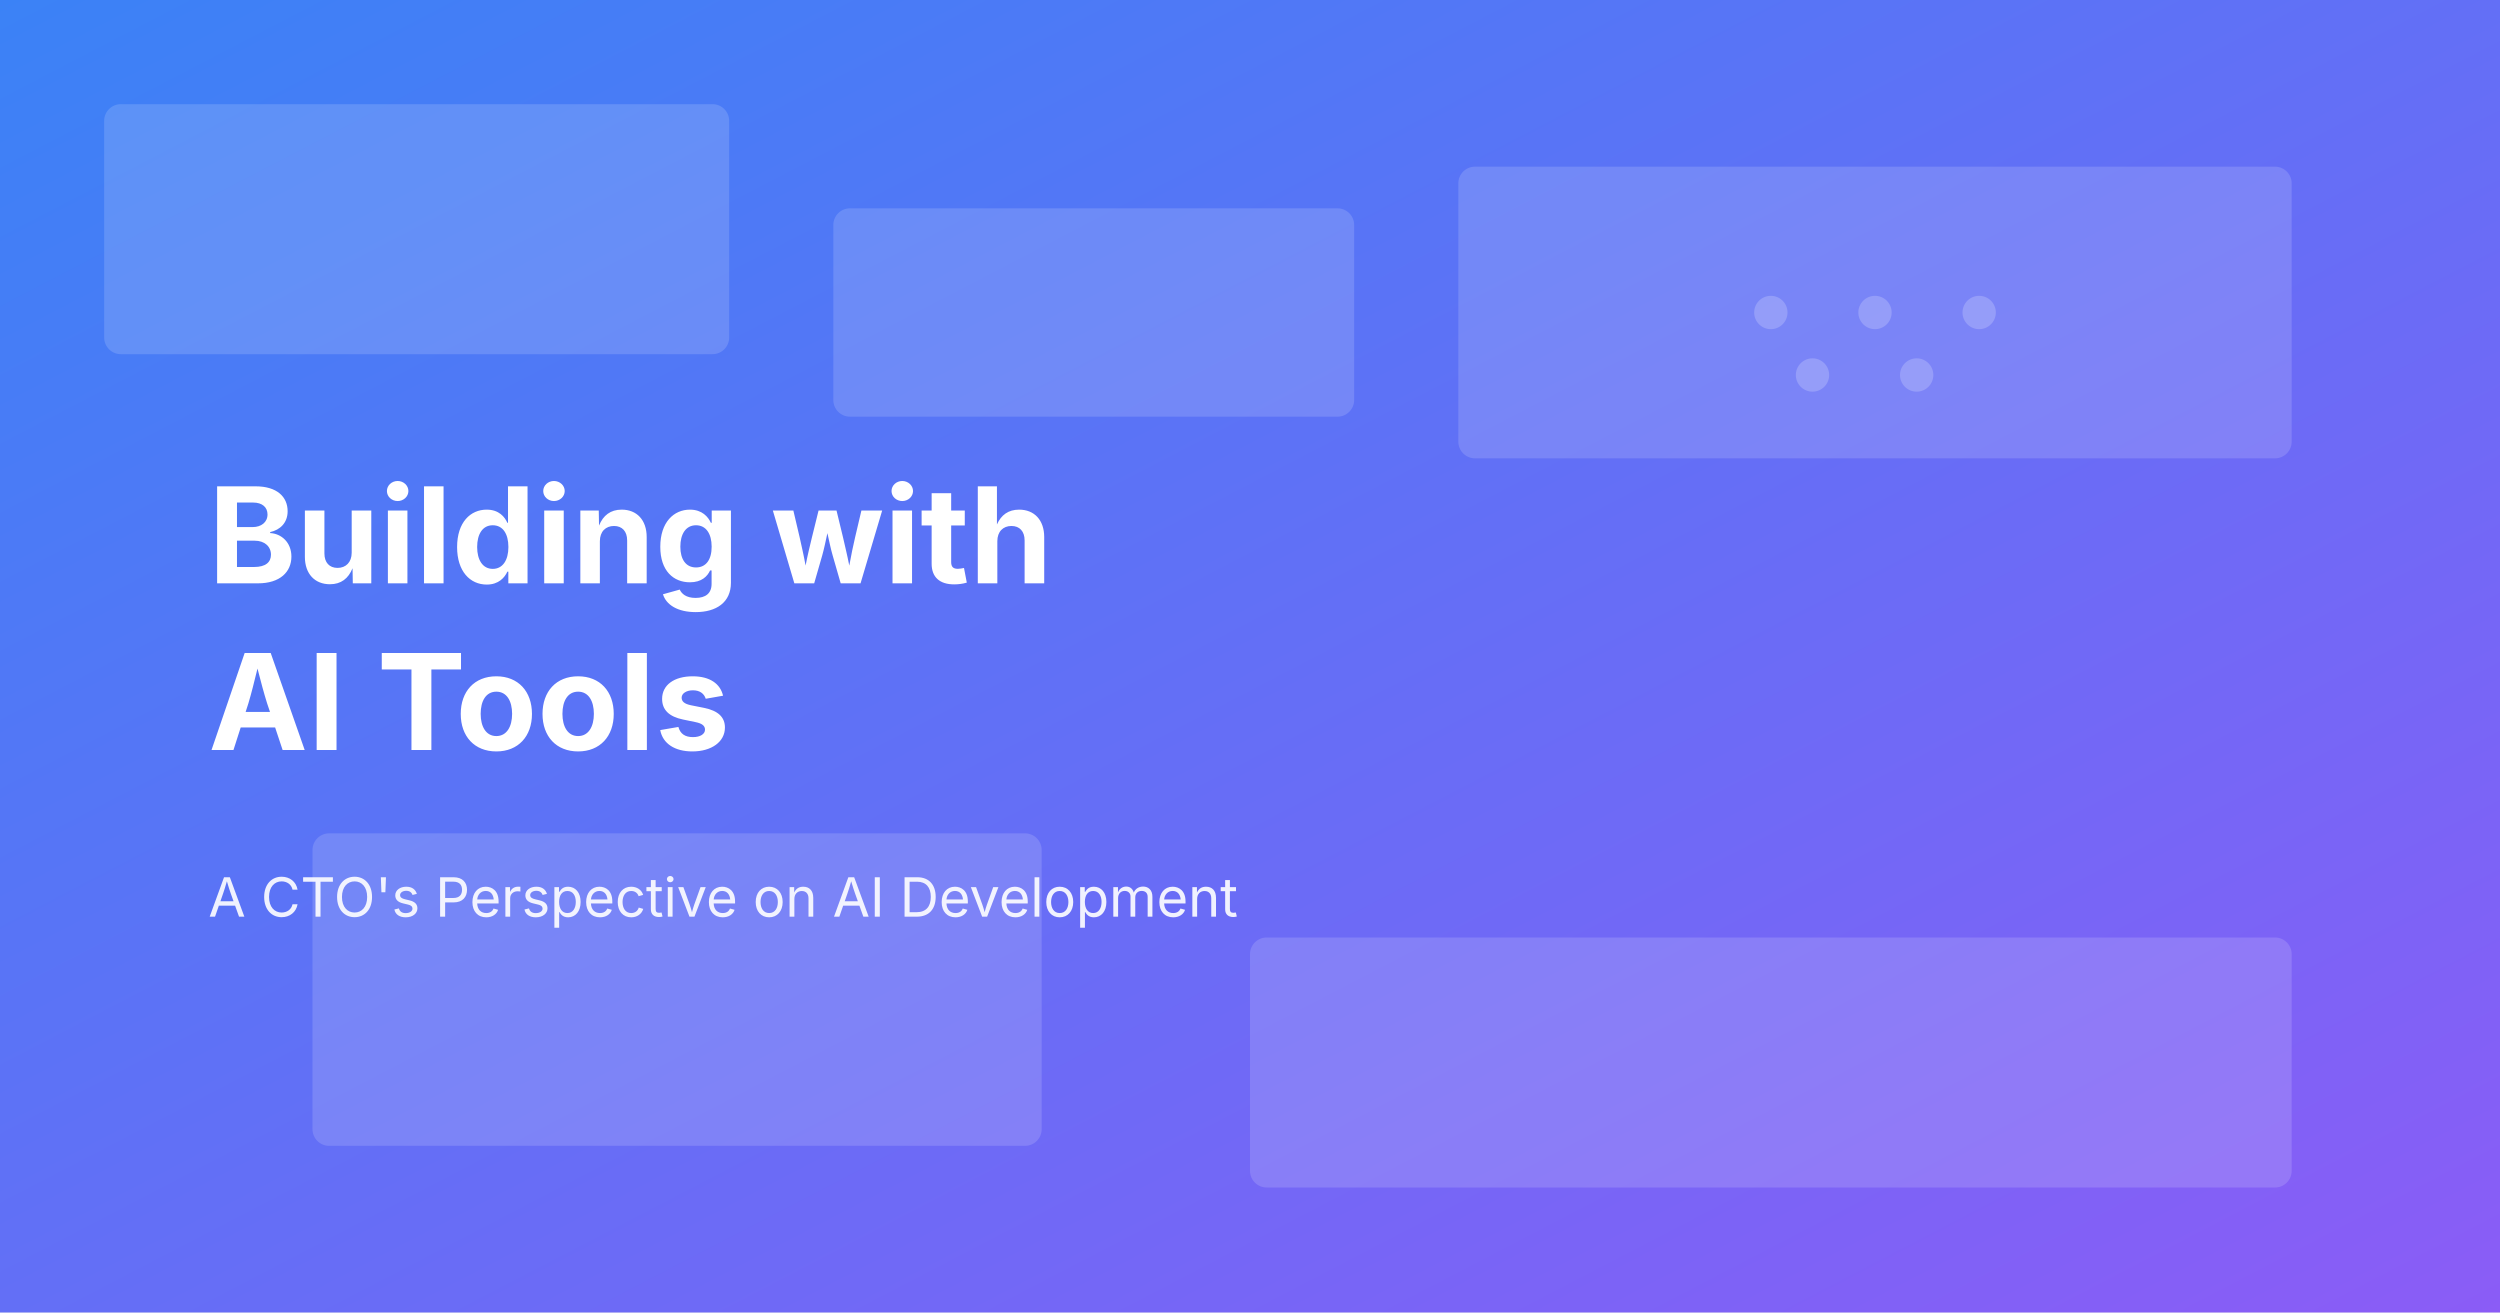
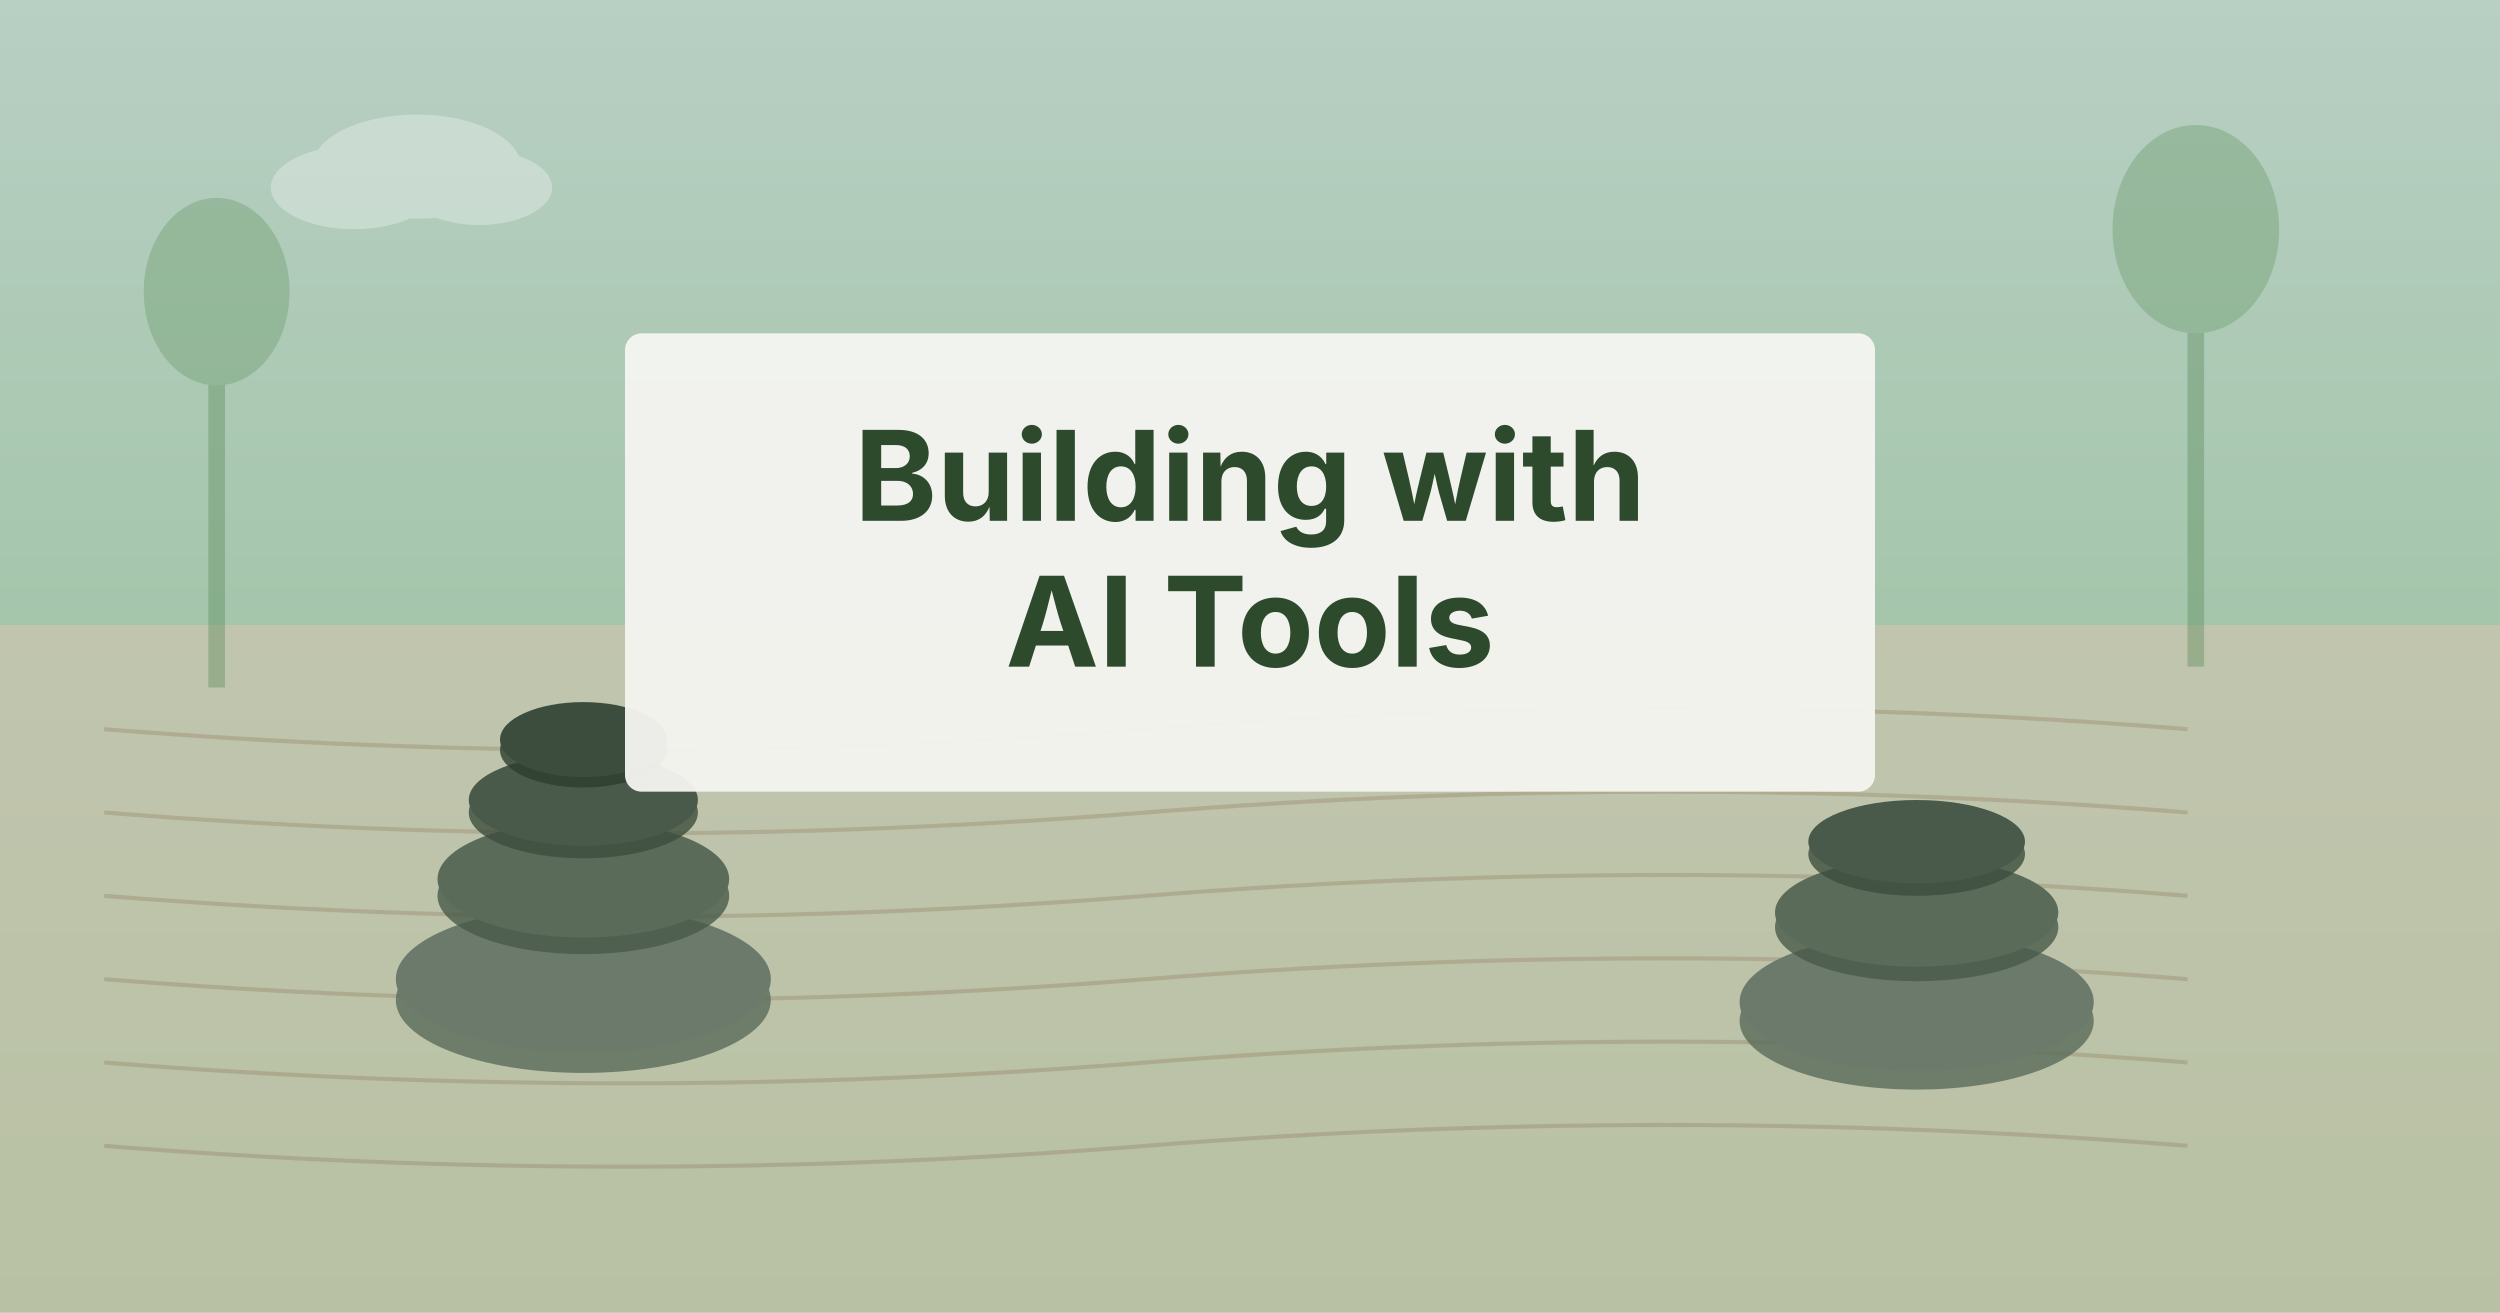
<svg xmlns="http://www.w3.org/2000/svg" width="1200" height="630" viewBox="0 0 1200 630" fill="none">
  <defs>
-     <linearGradient id="gradient2" x1="0%" y1="0%" x2="100%" y2="100%">
-       <stop offset="0%" style="stop-color:#3B82F6;stop-opacity:1" />
-       <stop offset="100%" style="stop-color:#8B5CF6;stop-opacity:1" />
+     <linearGradient id="zenGradient" x1="0%" y1="0%" x2="0%" y2="100%">
+       <stop offset="0%" style="stop-color:#b8cfc4;stop-opacity:1" />
+       <stop offset="100%" style="stop-color:#8fbc8f;stop-opacity:1" />
    </linearGradient>
  </defs>
-   <rect width="1200" height="630" fill="url(#gradient2)" />
-   <g opacity="0.15">
-     <rect x="50" y="50" width="300" height="120" rx="8" fill="white" />
-     <rect x="400" y="100" width="250" height="100" rx="8" fill="white" />
-     <rect x="700" y="80" width="400" height="140" rx="8" fill="white" />
-     <rect x="150" y="400" width="350" height="150" rx="8" fill="white" />
-     <rect x="600" y="450" width="500" height="120" rx="8" fill="white" />
+   <rect width="1200" height="630" fill="url(#zenGradient)" />
+   <rect y="300" width="1200" height="330" fill="#d4c4b0" opacity="0.6" />
+   <g opacity="0.3" stroke="#8b7355" stroke-width="2" fill="none">
+     <path d="M 50,350 Q 300,370 550,350 T 1050,350" />
+     <path d="M 50,390 Q 300,410 550,390 T 1050,390" />
+     <path d="M 50,430 Q 300,450 550,430 T 1050,430" />
+     <path d="M 50,470 Q 300,490 550,470 T 1050,470" />
+     <path d="M 50,510 Q 300,530 550,510 T 1050,510" />
+     <path d="M 50,550 Q 300,570 550,550 T 1050,550" />
  </g>
-   <g opacity="0.2" fill="white">
-     <circle cx="850" cy="150" r="8" />
-     <circle cx="900" cy="150" r="8" />
-     <circle cx="950" cy="150" r="8" />
-     <circle cx="870" cy="180" r="8" />
-     <circle cx="920" cy="180" r="8" />
+   <g>
+     <ellipse cx="280" cy="480" rx="90" ry="35" fill="#5a6b5a" opacity="0.8" />
+     <ellipse cx="280" cy="470" rx="90" ry="35" fill="#6b7a6b" />
+     <ellipse cx="280" cy="430" rx="70" ry="28" fill="#4a5a4a" opacity="0.8" />
+     <ellipse cx="280" cy="422" rx="70" ry="28" fill="#5a6b5a" />
+     <ellipse cx="280" cy="390" rx="55" ry="22" fill="#3d4d3d" opacity="0.8" />
+     <ellipse cx="280" cy="384" rx="55" ry="22" fill="#4a5a4a" />
+     <ellipse cx="280" cy="360" rx="40" ry="18" fill="#2d3d2d" opacity="0.8" />
+     <ellipse cx="280" cy="355" rx="40" ry="18" fill="#3d4d3d" />
  </g>
-   <text x="100" y="280" font-family="system-ui, -apple-system, sans-serif" font-size="64" font-weight="700" fill="white">
-     Building with
-   </text>
-   <text x="100" y="360" font-family="system-ui, -apple-system, sans-serif" font-size="64" font-weight="700" fill="white">
-     AI Tools
-   </text>
-   <text x="100" y="440" font-family="system-ui, -apple-system, sans-serif" font-size="26" fill="white" opacity="0.9">
-     A CTO's Perspective on AI Development
-   </text>
+   <g>
+     <ellipse cx="920" cy="490" rx="85" ry="33" fill="#5a6b5a" opacity="0.8" />
+     <ellipse cx="920" cy="481" rx="85" ry="33" fill="#6b7a6b" />
+     <ellipse cx="920" cy="445" rx="68" ry="26" fill="#4a5a4a" opacity="0.8" />
+     <ellipse cx="920" cy="438" rx="68" ry="26" fill="#5a6b5a" />
+     <ellipse cx="920" cy="410" rx="52" ry="20" fill="#3d4d3d" opacity="0.8" />
+     <ellipse cx="920" cy="404" rx="52" ry="20" fill="#4a5a4a" />
+   </g>
+   <g opacity="0.4">
+     <rect x="100" y="150" width="8" height="180" fill="#5a8a5a" />
+     <ellipse cx="104" cy="140" rx="35" ry="45" fill="#6b9b6b" />
+     <rect x="1050" y="120" width="8" height="200" fill="#5a8a5a" />
+     <ellipse cx="1054" cy="110" rx="40" ry="50" fill="#6b9b6b" />
+   </g>
+   <g>
+     <rect x="300" y="160" width="600" height="220" fill="#f5f5f0" opacity="0.95" rx="8" />
+     <text x="600" y="250" font-family="system-ui, -apple-system, sans-serif" font-size="60" font-weight="700" fill="#2d4a2d" text-anchor="middle">
+       Building with
+     </text>
+     <text x="600" y="320" font-family="system-ui, -apple-system, sans-serif" font-size="60" font-weight="700" fill="#2d4a2d" text-anchor="middle">
+       AI Tools
+     </text>
+   </g>
+   <g opacity="0.3">
+     <ellipse cx="200" cy="80" rx="50" ry="25" fill="white" />
+     <ellipse cx="170" cy="90" rx="40" ry="20" fill="white" />
+     <ellipse cx="230" cy="90" rx="35" ry="18" fill="white" />
+   </g>
</svg>
